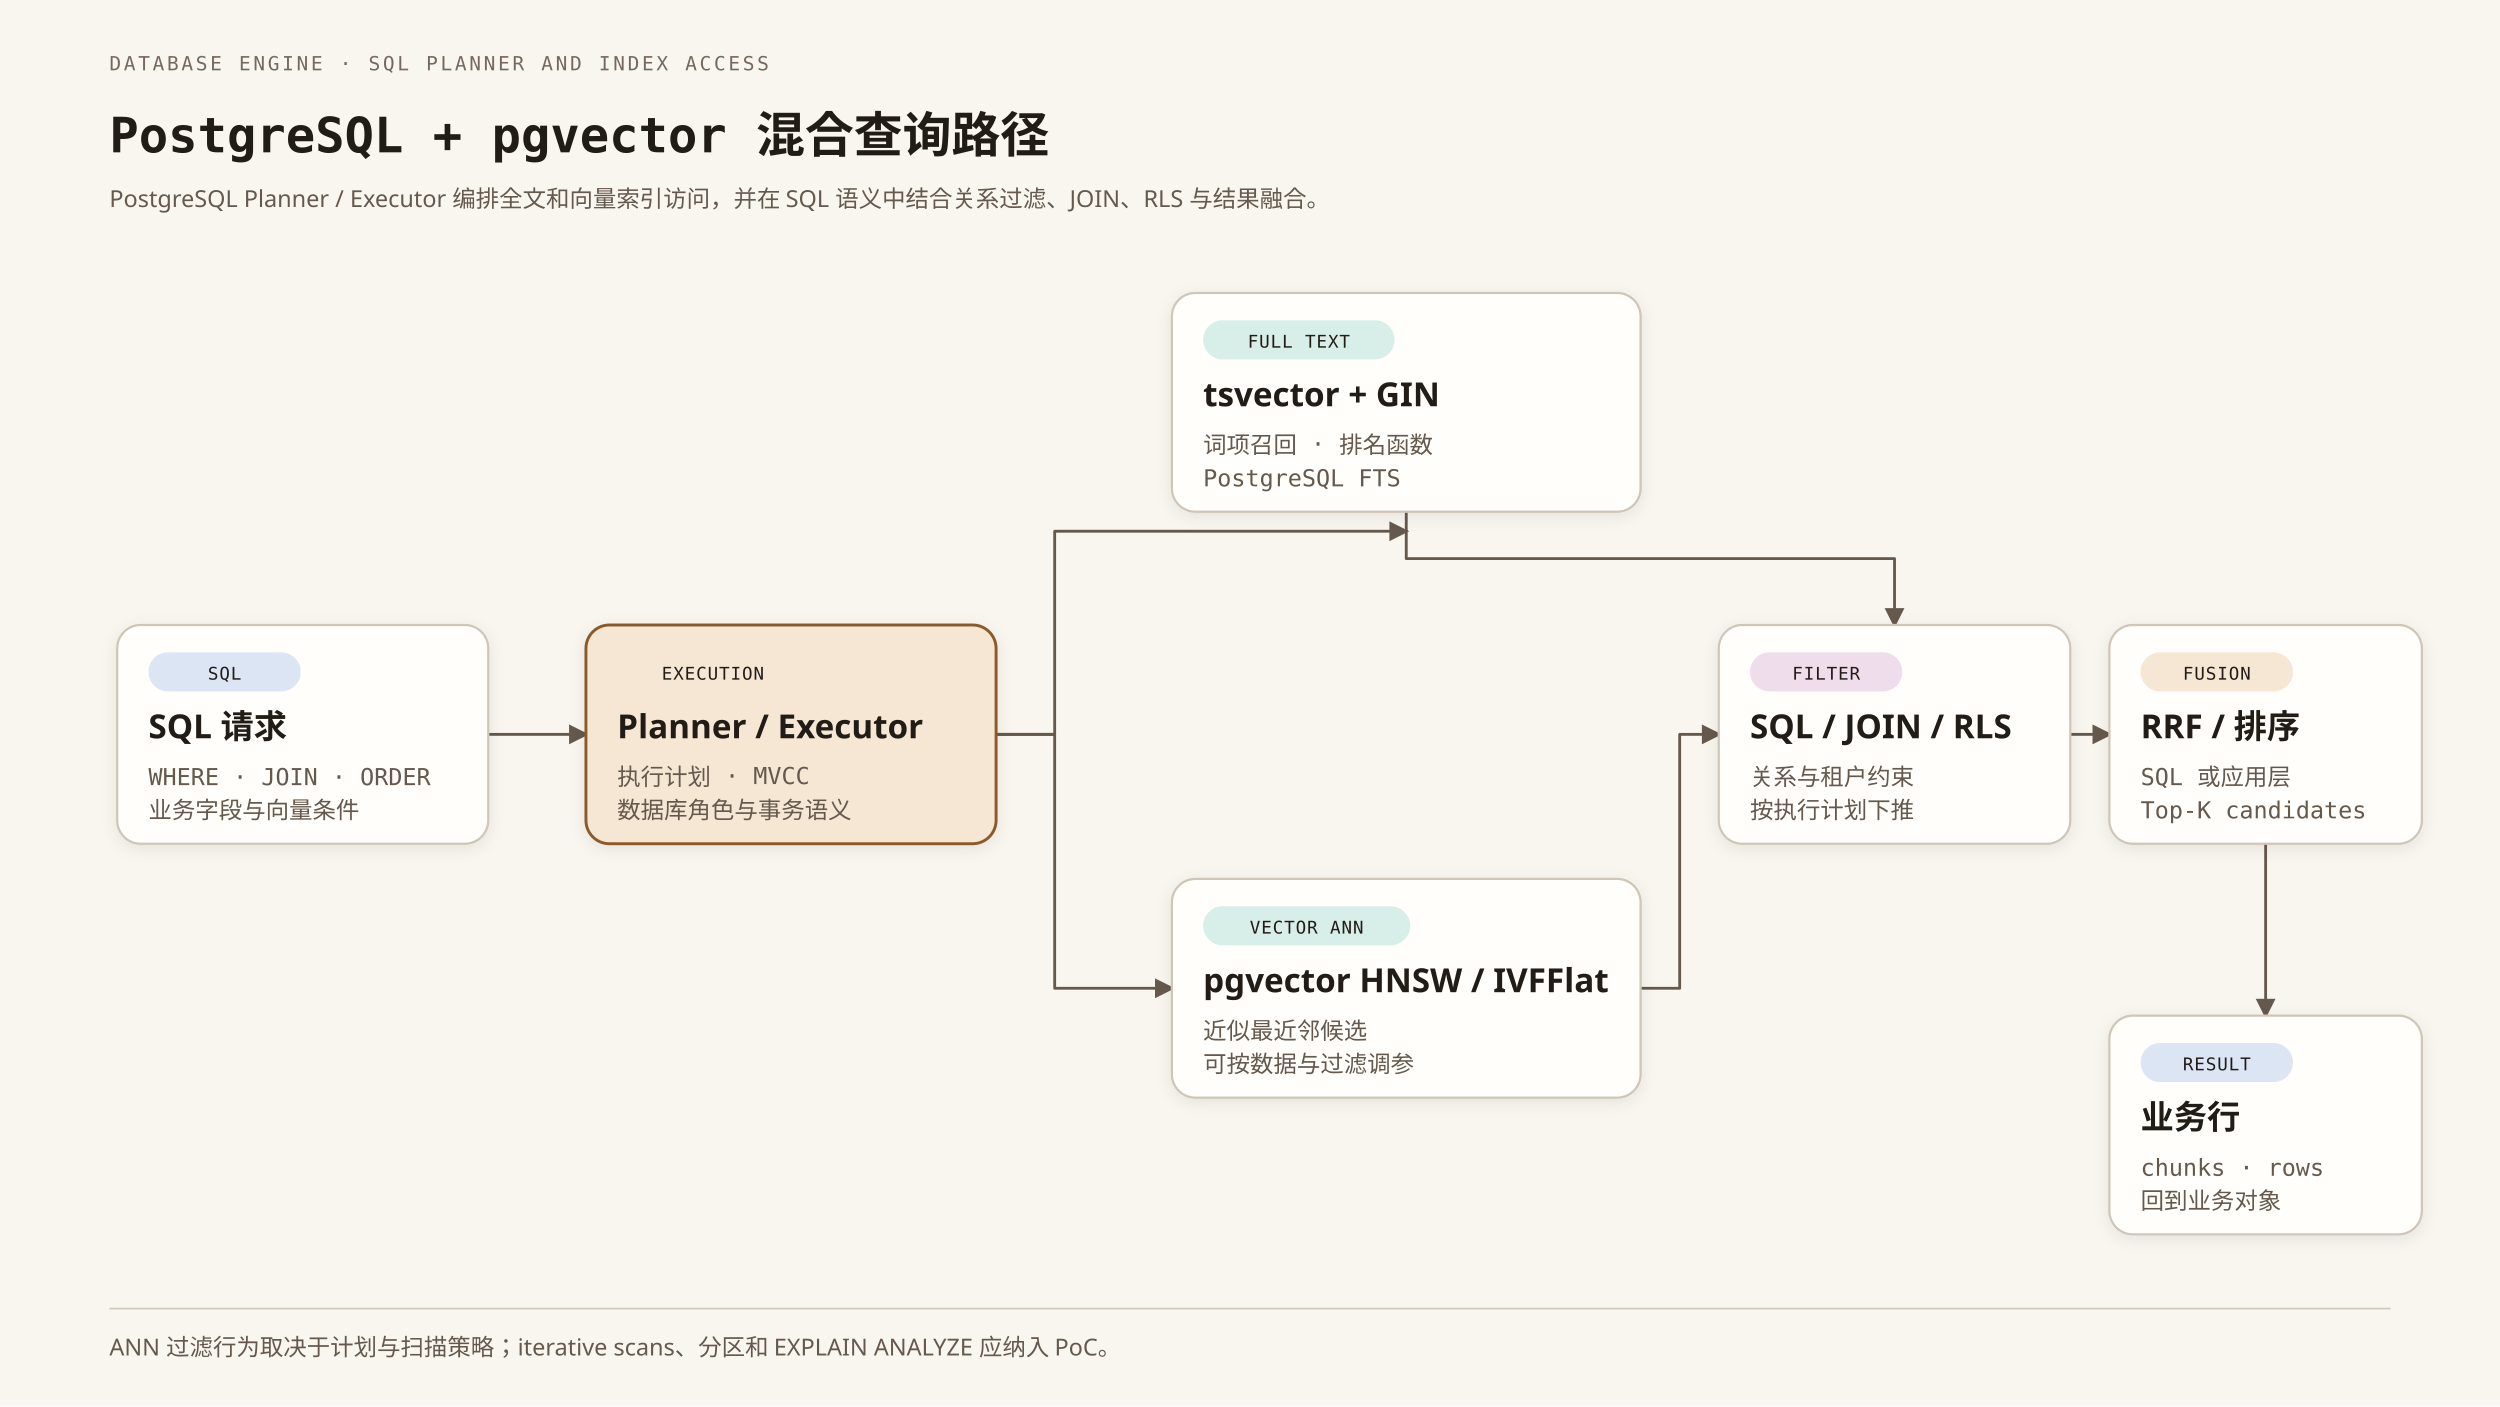
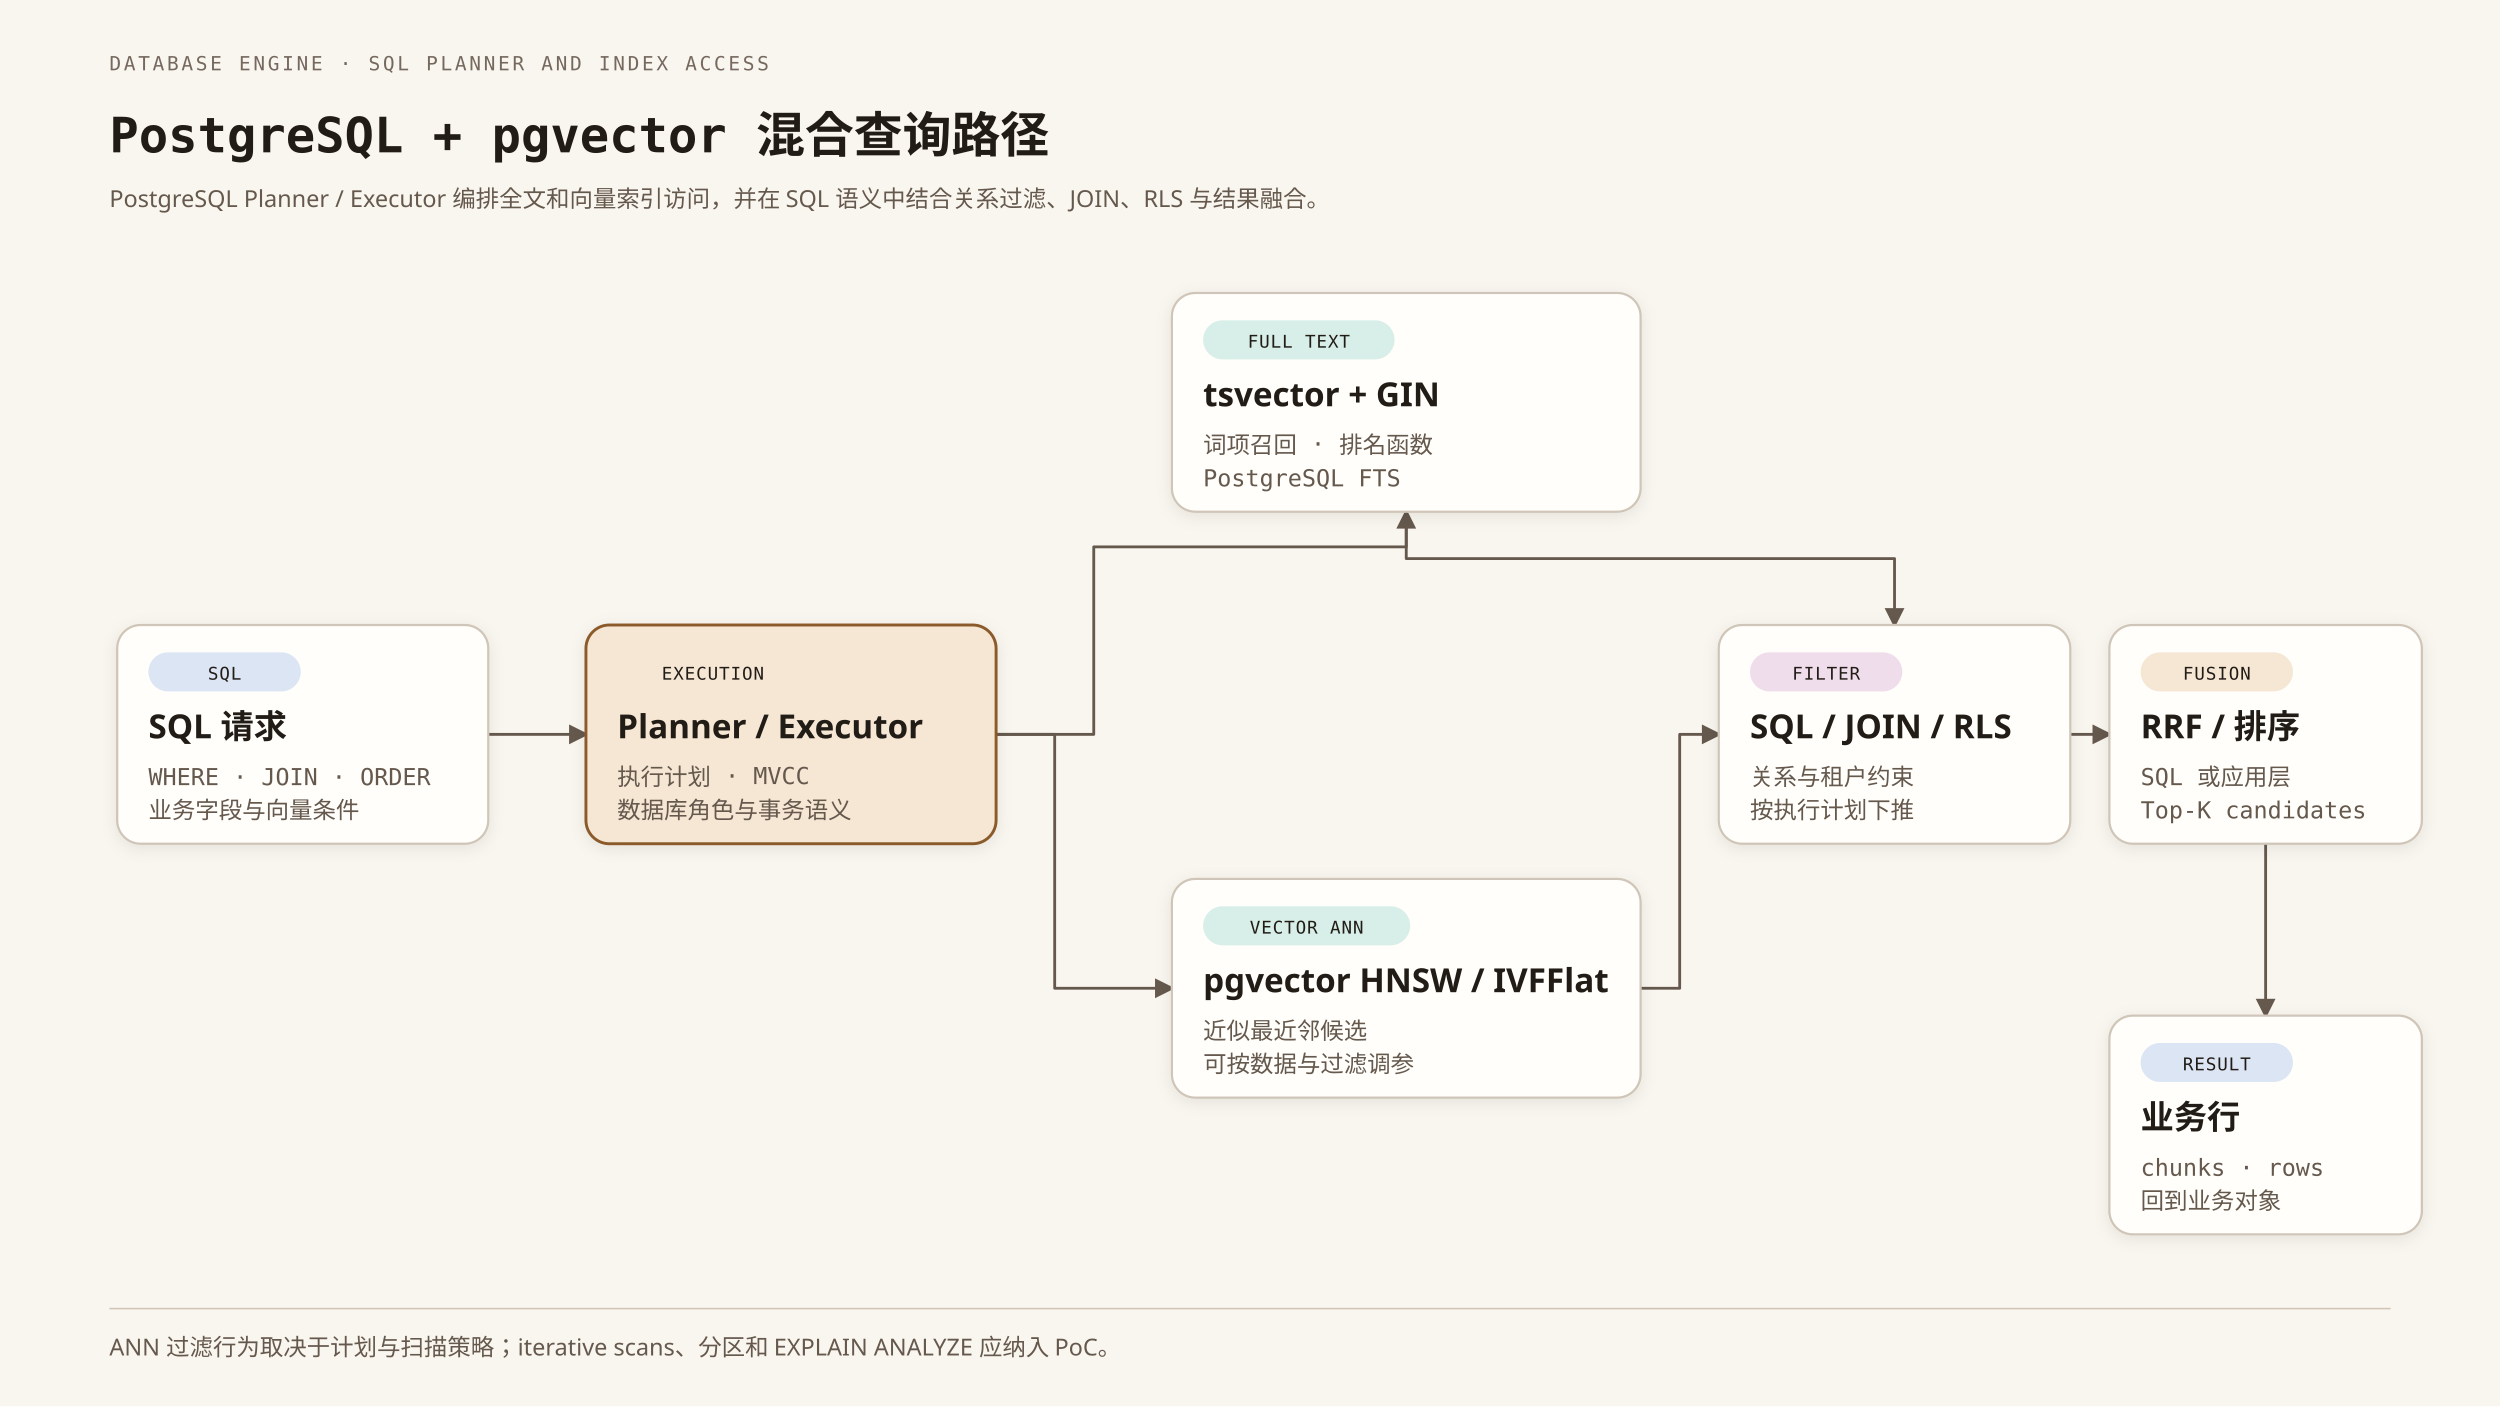
<svg xmlns="http://www.w3.org/2000/svg" width="1280" height="720" viewBox="0 0 1280 720" role="img" aria-labelledby="pgvector-hybrid-query-internals-title pgvector-hybrid-query-internals-desc">
  <defs>
    <marker id="arrow" viewBox="0 0 10 10" refX="8.5" refY="5" markerWidth="7" markerHeight="7" orient="auto">
      <path d="M0 0 L10 5 L0 10 z" fill="#65584D" />
    </marker>
    <marker id="arrow-accent" viewBox="0 0 10 10" refX="8.5" refY="5" markerWidth="7" markerHeight="7" orient="auto">
      <path d="M0 0 L10 5 L0 10 z" fill="#8B5A2B" />
    </marker>
    <filter id="soft-shadow" x="-10%" y="-10%" width="120%" height="130%">
      <feDropShadow dx="0" dy="2" stdDeviation="4" flood-color="#221C17" flood-opacity=".08" />
    </filter>
  </defs>
  <style>
text{fill:#221C17}.eyebrow{font:500 10px 'IBM Plex Mono','Noto Sans SC',monospace;letter-spacing:1.35px;fill:#75695F}.diagram-title{font:600 25px 'IBM Plex Mono','Noto Sans SC',monospace;fill:#221C17}.label{font:600 17px 'Noto Sans SC','Microsoft YaHei',sans-serif;fill:#221C17}.sub{font:400 12px 'IBM Plex Mono','Noto Sans SC',monospace;fill:#65584D}.chip{font:500 9px 'IBM Plex Mono','Noto Sans SC',monospace;letter-spacing:.45px;fill:#221C17}.note{font:400 12px 'Noto Sans SC','Microsoft YaHei',sans-serif;fill:#65584D}.node{fill:#FFFEFA;stroke:#CFC5B8;stroke-width:1.15;filter:url(#soft-shadow)}.focus{fill:#F5E7D4;stroke:#8B5A2B;stroke-width:1.5;filter:url(#soft-shadow)}.connector{fill:none;stroke:#65584D;stroke-width:1.45;stroke-linecap:round;stroke-linejoin:round}.connector-accent{fill:none;stroke:#8B5A2B;stroke-width:1.7;stroke-linecap:round;stroke-linejoin:round}.connector-return{fill:none;stroke:#75695F;stroke-width:1.2;stroke-dasharray:5 4;stroke-linecap:round;stroke-linejoin:round}.zone{fill:#F1EDE4;stroke:#CFC5B8;stroke-width:1}.actor{fill:#FFFEFA;stroke:#CFC5B8;stroke-width:1.15;filter:url(#soft-shadow)}.lifeline{stroke:#CFC5B8;stroke-width:1;stroke-dasharray:4 5}.activation{fill:#F1EDE4;stroke:#75695F;stroke-width:.9}.message{stroke:#65584D;stroke-width:1.35;fill:none;marker-end:url(#arrow)}.message-return{stroke:#75695F;stroke-width:1.2;stroke-dasharray:5 4;fill:none;marker-end:url(#arrow)}.message-success{stroke:#8B5A2B;stroke-width:1.65;fill:none;marker-end:url(#arrow-accent)}.message-label{font:500 9px 'IBM Plex Mono',monospace;fill:#65584D;letter-spacing:.25px}
</style>
  <rect width="1280" height="720" fill="#F9F6EF" />
  <text x="56" y="36" class="eyebrow">DATABASE ENGINE · SQL PLANNER AND INDEX ACCESS</text>
  <text x="56" y="78" class="diagram-title">PostgreSQL + pgvector 混合查询路径</text>
  <text x="56" y="106" class="note">PostgreSQL Planner / Executor 编排全文和向量索引访问，并在 SQL 语义中结合关系过滤、JOIN、RLS 与结果融合。</text>
  <path d="M250 376 H300" class="connector" marker-end="url(#arrow)" />
-   <path d="M510 376 H540 V272 H720" class="connector" marker-end="url(#arrow)" />
+   <path d="M510 376 H560 V280 H720 V262" class="connector" marker-end="url(#arrow)" />
  <path d="M510 376 H540 V506 H600" class="connector" marker-end="url(#arrow)" />
  <path d="M720 262 V286 H970 V320" class="connector" marker-end="url(#arrow)" />
  <path d="M840 506 H860 V376 H880" class="connector" marker-end="url(#arrow)" />
  <path d="M1060 376 H1080" class="connector" marker-end="url(#arrow)" />
  <path d="M1160 432 V520" class="connector" marker-end="url(#arrow)" />
  <g class="card">
    <rect x="60" y="320" width="190" height="112" rx="12" class="node" />
    <rect x="76" y="334" width="78" height="20" rx="10" fill="#DCE5F4" />
    <text x="115" y="348" text-anchor="middle" class="chip">SQL</text>
    <text x="76" y="378" class="label" font-size="18">SQL 请求</text>
    <text x="76" y="402" class="sub">WHERE · JOIN · ORDER</text>
    <text x="76" y="419" class="sub">业务字段与向量条件</text>
  </g>
  <g class="card">
    <rect x="300" y="320" width="210" height="112" rx="12" class="focus" />
    <rect x="316" y="334" width="98" height="20" rx="10" fill="#F5E7D4" />
    <text x="365" y="348" text-anchor="middle" class="chip">EXECUTION</text>
    <text x="316" y="378" class="label" font-size="16">Planner / Executor</text>
    <text x="316" y="402" class="sub">执行计划 · MVCC</text>
    <text x="316" y="419" class="sub">数据库角色与事务语义</text>
  </g>
  <g class="card">
    <rect x="600" y="150" width="240" height="112" rx="12" class="node" />
    <rect x="616" y="164" width="98" height="20" rx="10" fill="#D8EEE8" />
    <text x="665" y="178" text-anchor="middle" class="chip">FULL TEXT</text>
    <text x="616" y="208" class="label" font-size="18">tsvector + GIN</text>
    <text x="616" y="232" class="sub">词项召回 · 排名函数</text>
    <text x="616" y="249" class="sub">PostgreSQL FTS</text>
  </g>
  <g class="card">
    <rect x="600" y="450" width="240" height="112" rx="12" class="node" />
    <rect x="616" y="464" width="106" height="20" rx="10" fill="#D8EEE8" />
    <text x="669" y="478" text-anchor="middle" class="chip">VECTOR ANN</text>
    <text x="616" y="508" class="label" font-size="16">pgvector HNSW / IVFFlat</text>
    <text x="616" y="532" class="sub">近似最近邻候选</text>
    <text x="616" y="549" class="sub">可按数据与过滤调参</text>
  </g>
  <g class="card">
    <rect x="880" y="320" width="180" height="112" rx="12" class="node" />
    <rect x="896" y="334" width="78" height="20" rx="10" fill="#F0DDEB" />
    <text x="935" y="348" text-anchor="middle" class="chip">FILTER</text>
    <text x="896" y="378" class="label" font-size="16">SQL / JOIN / RLS</text>
    <text x="896" y="402" class="sub">关系与租户约束</text>
    <text x="896" y="419" class="sub">按执行计划下推</text>
  </g>
  <g class="card">
    <rect x="1080" y="320" width="160" height="112" rx="12" class="node" />
    <rect x="1096" y="334" width="78" height="20" rx="10" fill="#F5E7D4" />
    <text x="1135" y="348" text-anchor="middle" class="chip">FUSION</text>
    <text x="1096" y="378" class="label" font-size="18">RRF / 排序</text>
    <text x="1096" y="402" class="sub">SQL 或应用层</text>
    <text x="1096" y="419" class="sub">Top-K candidates</text>
  </g>
  <g class="card">
    <rect x="1080" y="520" width="160" height="112" rx="12" class="node" />
    <rect x="1096" y="534" width="78" height="20" rx="10" fill="#DCE5F4" />
    <text x="1135" y="548" text-anchor="middle" class="chip">RESULT</text>
    <text x="1096" y="578" class="label" font-size="18">业务行</text>
    <text x="1096" y="602" class="sub">chunks · rows</text>
    <text x="1096" y="619" class="sub">回到业务对象</text>
  </g>
  <line x1="56" y1="670" x2="1224" y2="670" stroke="#CFC5B8" stroke-width=".8" />
  <text x="56" y="694" class="note">ANN 过滤行为取决于计划与扫描策略；iterative scans、分区和 EXPLAIN ANALYZE 应纳入 PoC。</text>
</svg>
